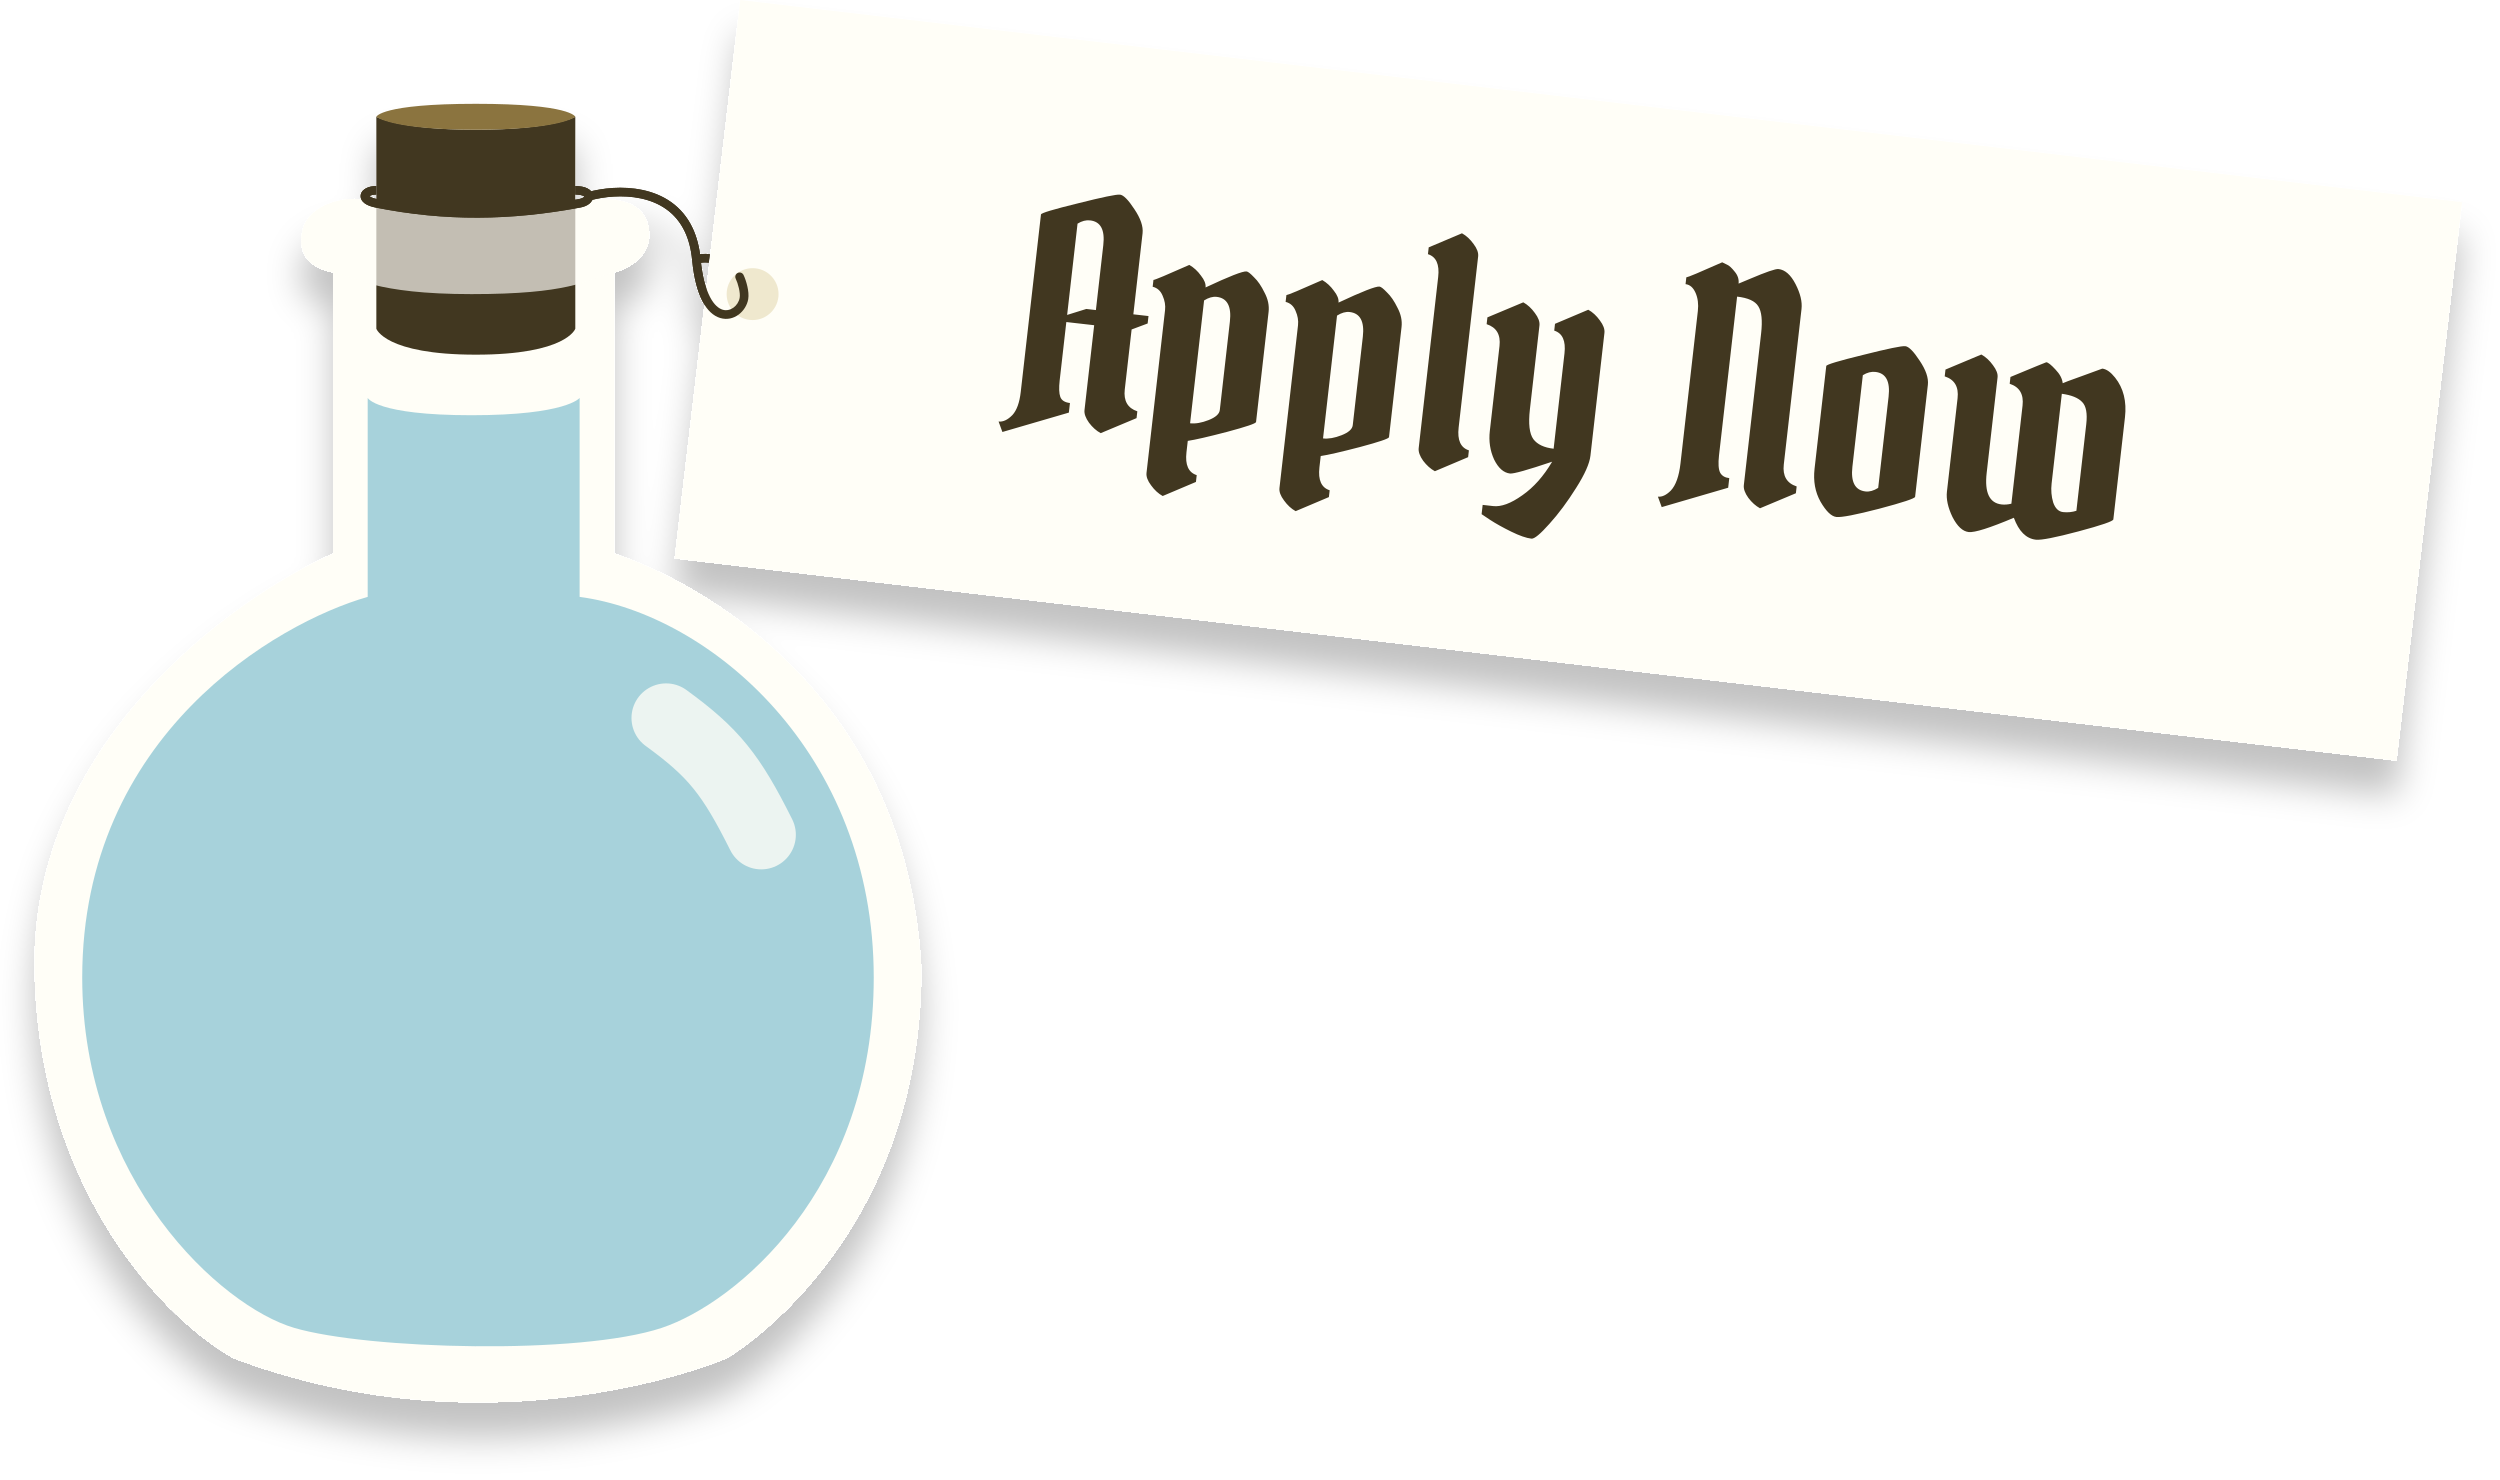
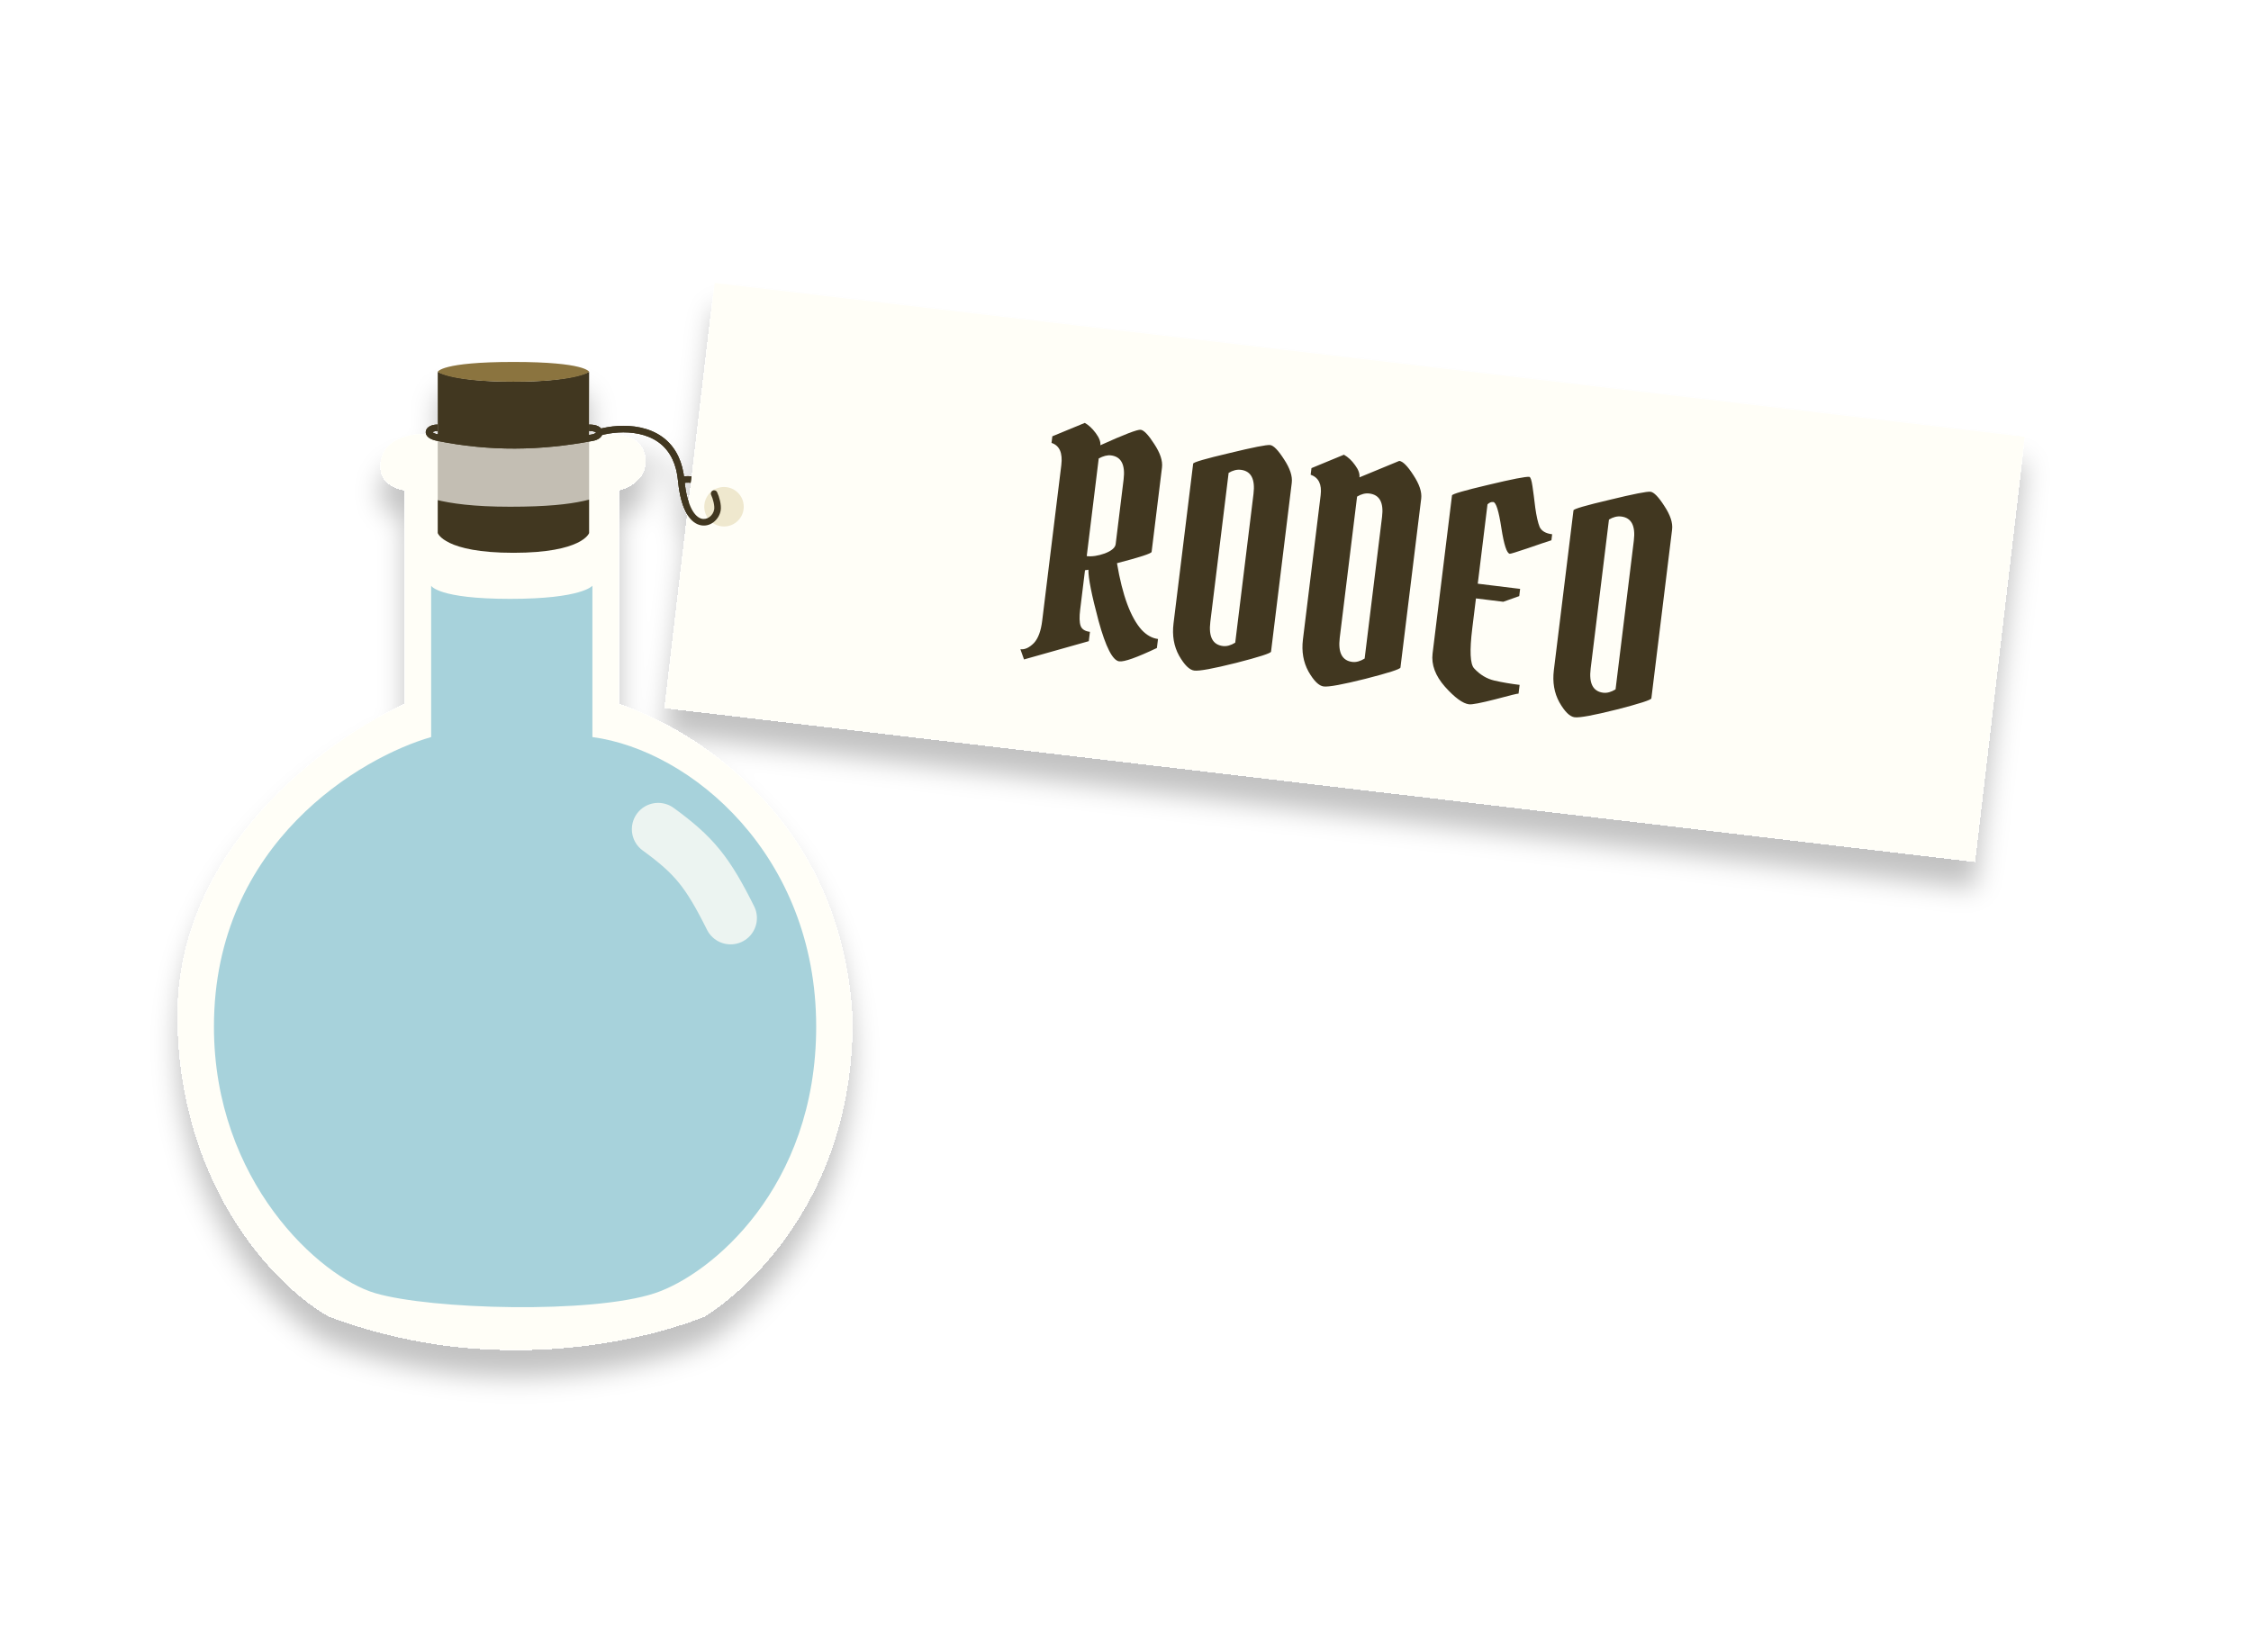
- <svg xmlns="http://www.w3.org/2000/svg" width="289" height="171" viewBox="0 0 289 171" fill="none">
-   <g filter="url(#filter0_d_5142_3359)">
-     <path d="M38.505 64V25C38.505 25 41.505 28.5 55.005 28.5C68.505 28.5 71.005 25 71.005 25V64C71.005 64 104.505 74 106.505 112C106.505 144 84.005 157 84.005 157C84.005 157 57.505 168.5 27.005 157C19.505 152.833 4.405 138 4.005 112C3.605 86 26.838 69.167 38.505 64Z" fill="#FFFEF7" />
-     <path d="M42.505 69V46C42.505 46 43.505 48 54.505 48C65.505 48 67.005 46 67.005 46V69C82.005 71 101.005 86.957 101.005 113C101.005 137.5 85.005 150.667 76.505 153.5C67.005 156.667 42.505 156 34.005 153.5C25.567 151.018 9.505 136.5 9.505 113C9.505 84.989 32.005 72 42.505 69Z" fill="#A7D2DB" />
-     <path d="M41.005 23C38.005 23 35.505 24.5 35.005 26.5C34.205 29.7 36.217 31.042 38.505 31.5C41.005 32 43.29 34 54.505 34C65.72 34 67.505 32.5 71.005 31.5C73.113 30.898 75.405 29.3 75.005 26.5C74.505 23 70.839 23 69.005 23C65.373 23 59.795 25 54.505 25C48.63 25 43.11 23 41.005 23Z" fill="#FFFEF7" />
-     <path d="M43.505 38V13.5C43.505 13.5 46.005 15 55.005 15C64.005 15 66.505 13.5 66.505 13.5V38C66.505 38 65.505 41 55.005 41C44.505 41 43.505 38 43.505 38Z" fill="#413720" />
-     <path opacity="0.68" d="M41.005 23C38.005 23 35.505 24.5 35.005 26.5C34.205 29.7 36.217 31.042 38.505 31.5C41.005 32 43.29 34 54.505 34C65.72 34 67.505 32.5 71.005 31.5C73.113 30.898 75.405 29.3 75.005 26.5C74.505 23 70.839 23 69.005 23C65.373 23 59.795 25 54.505 25C48.63 25 43.11 23 41.005 23Z" fill="#FFFEF7" />
-     <path d="M55.005 15C64.819 15 66.505 13.5 66.505 13.5C66.505 13.5 66.005 12 55.005 12C44.005 12 43.505 13.5 43.505 13.5C43.505 13.5 45.192 15 55.005 15Z" fill="#8B743F" />
-     <path opacity="0.78" d="M77 83C82.5 87 84.5 89.5 88 96.5" stroke="#FFFEF7" stroke-width="8" stroke-linecap="round" />
-     <path d="M43.5 23.5L43.598 23.01L43.5 23.5ZM67 23.5L66.908 23.009L67 23.5ZM68.066 22.693L67.567 22.724L68.066 22.693ZM86 34.5L85.507 34.414L86 34.5ZM86.153 32.283C86.034 32.034 85.735 31.93 85.486 32.05C85.237 32.169 85.133 32.468 85.252 32.717L85.703 32.5L86.153 32.283ZM79.62 26.58L80.072 26.368L79.62 26.58ZM43.5 22V21.5C43.069 21.5 42.678 21.578 42.369 21.728C42.074 21.87 41.77 22.122 41.697 22.506C41.616 22.924 41.846 23.271 42.144 23.496C42.439 23.719 42.865 23.883 43.402 23.99L43.5 23.5L43.598 23.01C43.135 22.917 42.874 22.794 42.747 22.698C42.623 22.604 42.697 22.601 42.678 22.694C42.667 22.753 42.645 22.705 42.803 22.628C42.947 22.559 43.181 22.5 43.5 22.5V22ZM43.5 23.5L43.402 23.99C51.471 25.604 59.036 25.502 67.092 23.991L67 23.5L66.908 23.009C58.964 24.498 51.529 24.596 43.598 23.01L43.5 23.5ZM67 23.5L67.092 23.991C67.504 23.914 67.859 23.768 68.12 23.559C68.379 23.352 68.588 23.041 68.565 22.662L68.066 22.693L67.567 22.724C67.564 22.671 67.596 22.697 67.495 22.779C67.396 22.858 67.208 22.952 66.908 23.009L67 23.5ZM68.066 22.693L68.565 22.662C68.539 22.238 68.237 21.937 67.89 21.764C67.539 21.59 67.069 21.5 66.5 21.5L66.5 22L66.5 22.5C66.978 22.5 67.279 22.578 67.444 22.66C67.612 22.743 67.571 22.789 67.567 22.724L68.066 22.693ZM80.5 30L80.002 30.047C80.206 32.185 80.635 33.733 81.196 34.809C81.758 35.886 82.473 36.525 83.252 36.76C84.835 37.237 86.251 35.978 86.493 34.586L86 34.5L85.507 34.414C85.341 35.373 84.406 36.064 83.541 35.803C83.097 35.669 82.563 35.267 82.083 34.346C81.602 33.424 81.194 32.015 80.998 29.953L80.5 30ZM86 34.5L86.493 34.586C86.636 33.763 86.488 32.977 86.153 32.283L85.703 32.5L85.252 32.717C85.508 33.246 85.611 33.821 85.507 34.414L86 34.5ZM82 29.879L82.065 29.383C81.484 29.307 80.893 29.342 80.342 29.526L80.5 30L80.658 30.474C81.042 30.346 81.477 30.315 81.935 30.375L82 29.879ZM68.066 22.693L68.2 23.174C69.743 22.744 71.967 22.491 74.068 22.936C76.154 23.378 78.088 24.497 79.167 26.793L79.62 26.58L80.072 26.368C78.827 23.719 76.584 22.447 74.275 21.958C71.98 21.472 69.589 21.748 67.931 22.211L68.066 22.693ZM79.62 26.58L79.167 26.793C79.583 27.678 79.879 28.75 80.002 30.047L80.5 30L80.998 29.953C80.865 28.557 80.543 27.37 80.072 26.368L79.62 26.58Z" fill="#413720" />
-     <rect x="85.58" width="200.395" height="65" transform="rotate(6.69673 85.5798 0)" fill="#FFFEF7" />
-     <circle cx="87" cy="34" r="3" fill="#EFE8CE" />
-     <path d="M43.5 23.5L43.598 23.01L43.5 23.5ZM67 23.5L66.908 23.009L67 23.5ZM68.066 22.693L67.567 22.724L68.066 22.693ZM86 34.5L85.507 34.414L86 34.5ZM85.951 31.783C85.831 31.534 85.532 31.43 85.283 31.55C85.034 31.669 84.93 31.968 85.049 32.217L85.5 32L85.951 31.783ZM79.649 26.644L79.195 26.853L79.649 26.644ZM43.5 22V21.5C43.069 21.5 42.678 21.578 42.369 21.728C42.074 21.87 41.77 22.122 41.697 22.506C41.616 22.924 41.846 23.271 42.144 23.496C42.439 23.719 42.865 23.883 43.402 23.99L43.5 23.5L43.598 23.01C43.135 22.917 42.874 22.794 42.747 22.698C42.623 22.604 42.697 22.601 42.678 22.694C42.667 22.753 42.645 22.705 42.803 22.628C42.947 22.559 43.181 22.5 43.5 22.5V22ZM43.5 23.5L43.402 23.99C51.471 25.604 59.036 25.502 67.092 23.991L67 23.5L66.908 23.009C58.964 24.498 51.529 24.596 43.598 23.01L43.5 23.5ZM67 23.5L67.092 23.991C67.504 23.914 67.859 23.768 68.12 23.559C68.379 23.352 68.588 23.041 68.565 22.662L68.066 22.693L67.567 22.724C67.564 22.671 67.596 22.697 67.495 22.779C67.396 22.858 67.208 22.952 66.908 23.009L67 23.5ZM68.066 22.693L68.565 22.662C68.539 22.238 68.237 21.937 67.89 21.764C67.539 21.59 67.069 21.5 66.5 21.5L66.5 22L66.5 22.5C66.978 22.5 67.279 22.578 67.444 22.66C67.612 22.743 67.571 22.789 67.567 22.724L68.066 22.693ZM80.5 30L80.002 30.047C80.206 32.185 80.635 33.733 81.196 34.809C81.758 35.886 82.473 36.525 83.252 36.76C84.835 37.237 86.251 35.978 86.493 34.586L86 34.5L85.507 34.414C85.341 35.373 84.406 36.064 83.541 35.803C83.097 35.669 82.563 35.267 82.083 34.346C81.602 33.424 81.194 32.015 80.998 29.953L80.5 30ZM86 34.5L86.493 34.586C86.571 34.134 86.503 33.585 86.394 33.104C86.284 32.613 86.117 32.128 85.951 31.783L85.5 32L85.049 32.217C85.178 32.484 85.322 32.895 85.419 33.324C85.518 33.763 85.552 34.158 85.507 34.414L86 34.5ZM82 29.879L82.065 29.383C81.484 29.307 80.893 29.342 80.342 29.526L80.5 30L80.658 30.474C81.042 30.346 81.477 30.315 81.935 30.375L82 29.879ZM68.066 22.693L68.2 23.174C69.75 22.742 71.986 22.489 74.094 22.942C76.188 23.392 78.126 24.526 79.195 26.853L79.649 26.644L80.103 26.435C78.871 23.752 76.623 22.462 74.304 21.964C72.001 21.47 69.596 21.746 67.931 22.211L68.066 22.693ZM79.649 26.644L79.195 26.853C79.596 27.726 79.882 28.779 80.002 30.047L80.5 30L80.998 29.953C80.868 28.588 80.558 27.423 80.103 26.435L79.649 26.644Z" fill="#413720" />
-     <path d="M117.996 45.324L120.336 24.793C120.355 24.626 121.78 24.197 124.613 23.505C127.448 22.789 129.069 22.454 129.474 22.5C129.879 22.547 130.432 23.105 131.131 24.175C131.854 25.248 132.171 26.177 132.081 26.964L131.014 36.336L132.766 36.535L132.668 37.394L130.814 38.088L130.023 45.028C129.874 46.339 130.358 47.179 131.475 47.548L131.386 48.335L127.238 50.073C126.738 49.798 126.289 49.397 125.89 48.868C125.494 48.316 125.32 47.825 125.369 47.396L126.486 37.595L123.267 37.228L122.501 43.953C122.4 44.835 122.423 45.478 122.571 45.881C122.718 46.285 123.09 46.52 123.686 46.588L123.56 47.697L115.877 49.938L115.435 48.728C115.959 48.788 116.495 48.535 117.043 47.969C117.54 47.422 117.858 46.54 117.996 45.324ZM126.019 25.477C125.542 25.422 125.057 25.548 124.563 25.854L123.361 36.406L125.577 35.716L126.686 35.843L127.541 28.331C127.743 26.567 127.235 25.615 126.019 25.477ZM140.652 34.318C140.199 34.266 139.712 34.404 139.192 34.731L137.574 48.931C138.194 49.002 138.908 48.878 139.718 48.56C140.527 48.241 140.957 47.855 141.009 47.402L142.175 37.173C142.376 35.408 141.868 34.456 140.652 34.318ZM132.537 54.662L134.68 35.848C134.743 35.299 134.649 34.745 134.399 34.185C134.172 33.628 133.789 33.282 133.249 33.148L133.338 32.361C133.508 32.357 134.89 31.777 137.486 30.624C138.007 30.925 138.455 31.338 138.83 31.864C139.231 32.368 139.409 32.824 139.363 33.229C142.094 31.946 143.674 31.329 144.103 31.378C144.27 31.397 144.558 31.623 144.968 32.056C145.404 32.468 145.808 33.057 146.179 33.824C146.577 34.57 146.734 35.313 146.65 36.052L145.199 48.786C145.18 48.953 144.062 49.332 141.845 49.925C139.654 50.497 138.141 50.844 137.306 50.966L137.155 52.289C136.989 53.744 137.384 54.623 138.34 54.925L138.251 55.712L134.406 57.339C133.906 57.064 133.458 56.651 133.061 56.099C132.663 55.57 132.488 55.091 132.537 54.662ZM156.021 36.069C155.568 36.017 155.081 36.155 154.561 36.482L152.943 50.682C153.563 50.753 154.278 50.629 155.087 50.311C155.896 49.992 156.327 49.607 156.378 49.154L157.544 38.924C157.745 37.159 157.237 36.208 156.021 36.069ZM147.906 56.413L150.05 37.599C150.112 37.05 150.018 36.496 149.768 35.936C149.542 35.379 149.158 35.033 148.618 34.899L148.708 34.112C148.877 34.108 150.26 33.528 152.855 32.375C153.376 32.676 153.824 33.089 154.199 33.615C154.601 34.12 154.778 34.575 154.732 34.98C157.463 33.697 159.043 33.08 159.472 33.129C159.639 33.148 159.927 33.374 160.337 33.807C160.773 34.219 161.177 34.809 161.549 35.575C161.947 36.321 162.104 37.064 162.019 37.803L160.569 50.537C160.55 50.704 159.431 51.084 157.214 51.676C155.023 52.248 153.51 52.595 152.675 52.717L152.524 54.041C152.359 55.495 152.754 56.374 153.71 56.676L153.62 57.463L149.775 59.09C149.275 58.816 148.827 58.402 148.431 57.85C148.032 57.321 147.857 56.842 147.906 56.413ZM170.873 29.645L168.619 49.425C168.453 50.88 168.848 51.758 169.804 52.06L169.715 52.847L165.87 54.474C165.37 54.2 164.92 53.798 164.521 53.27C164.125 52.717 163.952 52.227 164.001 51.797L166.254 32.017C166.42 30.563 166.025 29.684 165.069 29.382L165.159 28.595L169.004 26.968C169.504 27.242 169.952 27.656 170.348 28.208C170.747 28.737 170.922 29.216 170.873 29.645ZM185.472 38.483L183.854 52.683C183.751 53.589 183.199 54.83 182.198 56.407C181.194 58.008 180.168 59.388 179.117 60.549C178.065 61.733 177.371 62.306 177.037 62.269C176.441 62.201 175.663 61.931 174.702 61.459C173.741 60.987 172.924 60.532 172.249 60.092L171.273 59.438L171.395 58.365L172.611 58.503C173.541 58.609 174.663 58.194 175.978 57.256C177.29 56.343 178.44 55.049 179.428 53.374C176.589 54.331 174.967 54.786 174.562 54.74C173.823 54.656 173.208 54.115 172.718 53.117C172.254 52.098 172.089 51.004 172.222 49.835L173.343 39.999C173.492 38.688 172.996 37.846 171.855 37.474L171.944 36.688L176.092 34.95C176.592 35.224 177.04 35.638 177.436 36.19C177.835 36.718 178.01 37.197 177.961 37.627L176.856 47.32C176.666 48.989 176.801 50.14 177.26 50.772C177.722 51.38 178.502 51.747 179.599 51.872L180.854 40.855C181.02 39.4 180.625 38.522 179.669 38.22L179.758 37.433L183.603 35.806C184.103 36.08 184.552 36.493 184.948 37.046C185.346 37.574 185.521 38.053 185.472 38.483ZM194.263 53.579L196.272 35.945C196.362 35.158 196.273 34.459 196.004 33.849C195.735 33.239 195.351 32.905 194.85 32.848L194.939 32.061C195.109 32.056 196.492 31.477 199.087 30.323C199.248 30.39 199.443 30.485 199.67 30.607C199.901 30.706 200.185 30.968 200.523 31.393C200.885 31.82 201.037 32.285 200.98 32.785C201.131 32.73 201.563 32.55 202.274 32.244C204.153 31.444 205.259 31.063 205.593 31.101C206.356 31.188 207.014 31.77 207.568 32.847C208.121 33.925 208.35 34.881 208.255 35.716L206.205 53.707C206.056 55.019 206.552 55.86 207.693 56.232L207.604 57.019L203.456 58.757C202.956 58.482 202.507 58.081 202.108 57.552C201.712 57 201.538 56.509 201.587 56.08L203.584 38.553C203.755 37.051 203.646 36 203.255 35.4C202.888 34.802 202.073 34.432 200.809 34.288L198.718 52.637C198.61 53.591 198.654 54.26 198.852 54.645C199.052 55.006 199.403 55.215 199.904 55.272L199.777 56.381L192.094 58.622L191.653 57.412C192.129 57.466 192.627 57.233 193.145 56.712C193.722 56.102 194.095 55.057 194.263 53.579ZM209.763 54.185L211.116 42.31C211.135 42.143 212.561 41.714 215.393 41.022C218.228 40.306 219.849 39.972 220.254 40.018C220.66 40.064 221.212 40.622 221.911 41.692C222.634 42.765 222.951 43.695 222.862 44.482L221.386 57.43C221.365 57.621 219.984 58.079 217.244 58.806C214.531 59.511 212.876 59.83 212.28 59.762C211.708 59.697 211.098 59.108 210.452 57.996C209.83 56.886 209.6 55.616 209.763 54.185ZM215.659 56.814C216.112 56.865 216.599 56.727 217.119 56.4L218.322 45.849C218.523 44.084 218.015 43.132 216.799 42.994C216.322 42.939 215.837 43.065 215.343 43.371L214.137 53.959C213.936 55.723 214.443 56.675 215.659 56.814ZM233.807 46.888C233.957 45.577 233.461 44.735 232.32 44.364L232.409 43.577C235.148 42.439 236.529 41.872 236.553 41.875C236.767 41.899 237.122 42.181 237.616 42.721C238.113 43.236 238.391 43.763 238.45 44.301C238.503 44.259 239.273 43.972 240.758 43.441C242.247 42.886 243.003 42.61 243.027 42.612C243.504 42.667 243.996 43.013 244.503 43.65C245.475 44.872 245.856 46.401 245.647 48.237L244.302 60.041C244.278 60.255 242.933 60.718 240.267 61.429C237.601 62.14 235.959 62.46 235.339 62.389C234.218 62.261 233.372 61.416 232.801 59.854C230.01 61.033 228.268 61.584 227.577 61.505C226.885 61.426 226.263 60.848 225.709 59.77C225.182 58.672 224.967 57.693 225.065 56.834L226.296 46.032C226.445 44.721 225.95 43.879 224.808 43.508L224.898 42.721L229.045 40.983C229.545 41.258 229.994 41.671 230.39 42.223C230.788 42.752 230.965 43.219 230.918 43.624L229.659 54.677C229.401 56.942 229.975 58.155 231.382 58.315C231.74 58.356 232.118 58.326 232.516 58.227L233.807 46.888ZM237.166 55.894C237.079 56.657 237.14 57.389 237.35 58.089C237.587 58.768 237.967 59.138 238.492 59.198C239.017 59.257 239.53 59.207 240.031 59.047L241.172 49.032C241.313 47.792 241.157 46.941 240.702 46.478C240.25 45.992 239.465 45.673 238.347 45.521L237.166 55.894Z" fill="#413720" />
+ <svg xmlns="http://www.w3.org/2000/svg" width="342" height="251" viewBox="0 0 342 251" fill="none">
+   <g filter="url(#filter0_d_6334_149)">
+     <path d="M61.505 107V68C61.505 68 64.505 71.5 78.005 71.5C91.505 71.5 94.005 68 94.005 68V107C94.005 107 127.505 117 129.505 155C129.505 187 107.005 200 107.005 200C107.005 200 80.505 211.5 50.005 200C42.505 195.833 27.405 181 27.005 155C26.605 129 49.838 112.167 61.505 107Z" fill="#FFFEF7" />
+     <path d="M65.505 112V89C65.505 89 66.505 91 77.505 91C88.505 91 90.005 89 90.005 89V112C105.005 114 124.005 129.957 124.005 156C124.005 180.5 108.005 193.667 99.505 196.5C90.005 199.667 65.505 199 57.005 196.5C48.567 194.018 32.505 179.5 32.505 156C32.505 127.989 55.005 115 65.505 112Z" fill="#A7D2DB" />
+     <path d="M64.005 66C61.005 66 58.505 67.5 58.005 69.5C57.205 72.7 59.217 74.042 61.505 74.5C64.005 75 66.29 77 77.505 77C88.72 77 90.505 75.5 94.005 74.5C96.113 73.898 98.405 72.3 98.005 69.5C97.505 66 93.839 66 92.005 66C88.373 66 82.795 68 77.505 68C71.63 68 66.11 66 64.005 66Z" fill="#FFFEF7" />
+     <path d="M66.505 81V56.5C66.505 56.5 69.005 58 78.005 58C87.005 58 89.505 56.5 89.505 56.5V81C89.505 81 88.505 84 78.005 84C67.505 84 66.505 81 66.505 81Z" fill="#413720" />
+     <path opacity="0.68" d="M64.005 66C61.005 66 58.505 67.5 58.005 69.5C57.205 72.7 59.217 74.042 61.505 74.5C64.005 75 66.29 77 77.505 77C88.72 77 90.505 75.5 94.005 74.5C96.113 73.898 98.405 72.3 98.005 69.5C97.505 66 93.839 66 92.005 66C88.373 66 82.795 68 77.505 68C71.63 68 66.11 66 64.005 66Z" fill="#FFFEF7" />
+     <path d="M78.005 58C87.819 58 89.505 56.5 89.505 56.5C89.505 56.5 89.005 55 78.005 55C67.005 55 66.505 56.5 66.505 56.5C66.505 56.5 68.192 58 78.005 58Z" fill="#8B743F" />
+     <path opacity="0.78" d="M100 126C105.5 130 107.5 132.5 111 139.5" stroke-width="8" stroke-linecap="round" stroke="#FFFEF7" />
+     <path d="M66.5 66.5L66.598 66.01L66.5 66.5ZM90 66.5L90.092 66.991L90 66.5ZM103.5 73L103.002 73.047V73.047L103.5 73ZM109 77.5L108.507 77.414V77.414L109 77.5ZM109.153 75.283C109.034 75.034 108.735 74.93 108.486 75.05C108.237 75.169 108.133 75.468 108.253 75.717L108.703 75.5L109.153 75.283ZM102.62 69.58L102.167 69.793V69.793L102.62 69.58ZM66.5 65V64.5C66.069 64.5 65.678 64.578 65.369 64.728C65.074 64.87 64.77 65.122 64.697 65.506C64.616 65.924 64.846 66.271 65.144 66.496C65.439 66.719 65.865 66.883 66.402 66.99L66.5 66.5L66.598 66.01C66.135 65.917 65.874 65.794 65.747 65.698C65.623 65.604 65.697 65.601 65.678 65.694C65.667 65.753 65.645 65.705 65.803 65.628C65.947 65.559 66.181 65.5 66.5 65.5V65ZM66.5 66.5L66.402 66.99C74.471 68.604 82.036 68.502 90.092 66.991L90 66.5L89.908 66.009C81.964 67.498 74.529 67.596 66.598 66.01L66.5 66.5ZM90 66.5L90.092 66.991C90.504 66.914 90.859 66.768 91.12 66.559C91.379 66.352 91.588 66.041 91.565 65.662L91.066 65.693L90.567 65.724C90.564 65.671 90.596 65.697 90.495 65.779C90.396 65.858 90.208 65.952 89.908 66.009L90 66.5ZM91.066 65.693L91.565 65.662C91.539 65.238 91.237 64.937 90.89 64.764C90.539 64.59 90.069 64.5 89.5 64.5L89.5 65L89.5 65.5C89.978 65.5 90.279 65.578 90.444 65.659C90.612 65.743 90.571 65.789 90.567 65.724L91.066 65.693ZM103.5 73L103.002 73.047C103.206 75.185 103.635 76.733 104.196 77.809C104.758 78.886 105.473 79.525 106.252 79.76C107.835 80.237 109.251 78.978 109.493 77.586L109 77.5L108.507 77.414C108.341 78.374 107.406 79.064 106.541 78.803C106.097 78.669 105.563 78.267 105.083 77.346C104.602 76.424 104.194 75.015 103.998 72.953L103.5 73ZM109 77.5L109.493 77.586C109.636 76.763 109.488 75.977 109.153 75.283L108.703 75.5L108.253 75.717C108.508 76.246 108.611 76.821 108.507 77.414L109 77.5ZM105 72.879L105.065 72.383C104.484 72.307 103.893 72.342 103.342 72.526L103.5 73L103.658 73.474C104.042 73.346 104.477 73.315 104.935 73.375L105 72.879ZM91.066 65.693L91.2 66.174C92.743 65.743 94.967 65.491 97.068 65.936C99.154 66.378 101.088 67.497 102.167 69.793L102.62 69.58L103.072 69.368C101.827 66.719 99.584 65.447 97.275 64.958C94.98 64.472 92.589 64.748 90.931 65.211L91.066 65.693ZM102.62 69.58L102.167 69.793C102.583 70.678 102.879 71.75 103.002 73.047L103.5 73L103.998 72.953C103.865 71.557 103.543 70.37 103.072 69.368L102.62 69.58Z" fill="#413720" />
+     <rect x="108.58" y="43" width="200.395" height="65" transform="rotate(6.69673 108.58 43)" fill="#FFFEF7" />
+     <circle cx="110" cy="77" r="3" fill="#EFE8CE" />
+     <path d="M66.5 66.5L66.598 66.01L66.5 66.5ZM90 66.5L90.092 66.991L90 66.5ZM103.5 73L103.002 73.047V73.047L103.5 73ZM109 77.5L108.507 77.414V77.414L109 77.5ZM108.95 74.783C108.831 74.534 108.532 74.43 108.283 74.55C108.034 74.669 107.93 74.968 108.05 75.217L108.5 75L108.95 74.783ZM102.649 69.644L103.103 69.435V69.435L102.649 69.644ZM66.5 65V64.5C66.069 64.5 65.678 64.578 65.369 64.728C65.074 64.87 64.77 65.122 64.697 65.506C64.616 65.924 64.846 66.271 65.144 66.496C65.439 66.719 65.865 66.883 66.402 66.99L66.5 66.5L66.598 66.01C66.135 65.917 65.874 65.794 65.747 65.698C65.623 65.604 65.697 65.601 65.678 65.694C65.667 65.753 65.645 65.705 65.803 65.628C65.947 65.559 66.181 65.5 66.5 65.5V65ZM66.5 66.5L66.402 66.99C74.471 68.604 82.036 68.502 90.092 66.991L90 66.5L89.908 66.009C81.964 67.498 74.529 67.596 66.598 66.01L66.5 66.5ZM90 66.5L90.092 66.991C90.504 66.914 90.859 66.768 91.12 66.559C91.379 66.352 91.588 66.041 91.565 65.662L91.066 65.693L90.567 65.724C90.564 65.671 90.596 65.697 90.495 65.779C90.396 65.858 90.208 65.952 89.908 66.009L90 66.5ZM91.066 65.693L91.565 65.662C91.539 65.238 91.237 64.937 90.89 64.764C90.539 64.59 90.069 64.5 89.5 64.5L89.5 65L89.5 65.5C89.978 65.5 90.279 65.578 90.444 65.659C90.612 65.743 90.571 65.789 90.567 65.724L91.066 65.693ZM103.5 73L103.002 73.047C103.206 75.185 103.635 76.733 104.196 77.809C104.758 78.886 105.473 79.525 106.252 79.76C107.835 80.237 109.251 78.978 109.493 77.586L109 77.5L108.507 77.414C108.341 78.374 107.406 79.064 106.541 78.803C106.097 78.669 105.563 78.267 105.083 77.346C104.602 76.424 104.194 75.015 103.998 72.953L103.5 73ZM109 77.5L109.493 77.586C109.571 77.134 109.503 76.585 109.394 76.104C109.284 75.613 109.117 75.128 108.95 74.783L108.5 75L108.05 75.217C108.178 75.484 108.322 75.895 108.419 76.324C108.518 76.763 108.552 77.158 108.507 77.414L109 77.5ZM105 72.879L105.065 72.383C104.484 72.307 103.893 72.342 103.342 72.526L103.5 73L103.658 73.474C104.042 73.346 104.477 73.315 104.935 73.375L105 72.879ZM91.066 65.693L91.2 66.174C92.75 65.742 94.986 65.489 97.094 65.942C99.188 66.392 101.125 67.526 102.195 69.853L102.649 69.644L103.103 69.435C101.871 66.752 99.623 65.462 97.304 64.964C95.001 64.469 92.596 64.746 90.931 65.211L91.066 65.693ZM102.649 69.644L102.195 69.853C102.596 70.726 102.881 71.779 103.002 73.047L103.5 73L103.998 72.953C103.868 71.588 103.558 70.423 103.103 69.435L102.649 69.644Z" fill="#413720" />
+     <path d="M168.797 69.199C168.249 69.132 167.628 69.287 166.932 69.666L165.11 84.504C165.902 84.601 166.814 84.466 167.848 84.099C168.886 83.701 169.438 83.228 169.506 82.68L170.711 72.864C170.987 70.612 170.349 69.39 168.797 69.199ZM158.342 94.333L161.246 70.682C161.474 68.826 160.979 67.699 159.761 67.302L159.884 66.297L164.815 64.261C165.394 64.579 165.949 65.096 166.479 65.81C167.009 66.523 167.243 67.139 167.179 67.657C170.778 66.028 172.82 65.244 173.307 65.304C173.794 65.364 174.479 66.081 175.36 67.456C176.273 68.835 176.667 70.027 176.544 71.031L174.968 83.861C174.938 84.104 173.184 84.677 169.706 85.578C170.527 90.468 171.78 93.851 173.465 95.726C174.231 96.531 175.056 96.987 175.939 97.096L175.77 98.465C172.719 99.914 170.813 100.591 170.052 100.498C169.048 100.374 168.001 98.33 166.912 94.365C165.854 90.404 165.338 87.807 165.366 86.575L164.847 86.65L164.113 92.631C163.974 93.757 163.997 94.579 164.181 95.096C164.364 95.613 164.837 95.918 165.598 96.011L165.424 97.427L155.582 100.204L155.031 98.653C155.701 98.736 156.388 98.418 157.094 97.702C157.736 97.008 158.152 95.885 158.342 94.333ZM178.296 94.743L181.279 70.454C181.305 70.241 183.131 69.708 186.758 68.856C190.389 67.973 192.463 67.563 192.981 67.627C193.498 67.69 194.198 68.41 195.079 69.785C195.991 71.163 196.386 72.355 196.262 73.359L193.112 99.019C193.082 99.262 191.312 99.833 187.804 100.731C184.329 101.602 182.211 101.991 181.45 101.897C180.72 101.807 179.948 101.048 179.134 99.62C178.351 98.195 178.072 96.57 178.296 94.743ZM185.801 98.168C186.379 98.239 187.003 98.068 187.671 97.656L190.446 75.055C190.723 72.803 190.085 71.582 188.533 71.391C187.924 71.316 187.302 71.472 186.668 71.857L183.887 94.503C183.611 96.755 184.249 97.977 185.801 98.168ZM215.925 75.774L212.775 101.433C212.745 101.677 210.975 102.247 207.466 103.145C203.992 104.016 201.874 104.405 201.113 104.311C200.382 104.222 199.611 103.463 198.797 102.034C198.014 100.61 197.735 98.984 197.959 97.158L200.65 75.242C200.852 73.599 200.346 72.563 199.131 72.136L199.255 71.132L204.186 69.095C204.822 69.451 205.39 69.985 205.889 70.695C206.393 71.375 206.611 71.989 206.544 72.536L212.598 70.035C213.146 70.103 213.86 70.824 214.742 72.199C215.654 73.578 216.049 74.769 215.925 75.774ZM205.464 100.582C206.042 100.653 206.666 100.482 207.334 100.07L209.98 78.52C210.246 76.359 209.602 75.183 208.05 74.992C207.441 74.918 206.819 75.073 206.185 75.459L203.55 96.917C203.274 99.17 203.912 100.391 205.464 100.582ZM226.877 76.284C226.573 76.247 226.28 76.365 225.999 76.64L224.519 88.694L230.957 89.484L230.822 90.58L228.399 91.441L224.245 90.931L223.684 95.496C223.269 98.875 223.361 100.895 223.96 101.555C224.86 102.531 225.895 103.152 227.068 103.42C228.24 103.687 229.511 103.905 230.88 104.073L230.718 105.397C230.566 105.379 229.387 105.667 227.182 106.261C224.981 106.825 223.652 107.079 223.196 107.023C222.252 106.907 221.033 106.016 219.538 104.349C218.074 102.686 217.446 101.003 217.656 99.298L220.605 75.282C220.631 75.069 222.457 74.537 226.084 73.684C229.745 72.805 231.834 72.397 232.352 72.461C232.535 72.484 232.693 72.951 232.829 73.864C232.964 74.776 233.107 75.875 233.258 77.16C233.44 78.45 233.66 79.419 233.92 80.069C234.215 80.692 234.849 81.064 235.823 81.183L235.711 82.096C235.004 82.318 233.795 82.726 232.085 83.319C230.408 83.886 229.509 84.162 229.388 84.147C228.931 84.091 228.504 82.787 228.107 80.236C227.713 77.654 227.303 76.337 226.877 76.284ZM236.081 101.839L239.064 77.549C239.09 77.336 240.916 76.803 244.543 75.951C248.174 75.068 250.248 74.658 250.765 74.722C251.283 74.785 251.982 75.505 252.864 76.88C253.776 78.259 254.17 79.45 254.047 80.455L250.897 106.114C250.867 106.357 249.097 106.928 245.588 107.826C242.114 108.697 239.996 109.086 239.235 108.992C238.504 108.902 237.732 108.143 236.919 106.715C236.136 105.29 235.857 103.665 236.081 101.839ZM243.586 105.263C244.164 105.334 244.788 105.163 245.456 104.751L248.231 82.15C248.508 79.898 247.87 78.677 246.317 78.486C245.709 78.411 245.087 78.567 244.453 78.952L241.672 101.598C241.396 103.851 242.033 105.072 243.586 105.263Z" fill="#413720" />
  </g>
  <defs>
-     <filter id="filter0_d_5142_3359" x="0" y="0" width="289" height="171" filterUnits="userSpaceOnUse" color-interpolation-filters="sRGB">
+     <filter id="filter0_d_6334_149" x="-4" y="0" width="350" height="259" filterUnits="userSpaceOnUse" color-interpolation-filters="sRGB">
      <feFlood flood-opacity="0" result="BackgroundImageFix" />
      <feColorMatrix in="SourceAlpha" type="matrix" values="0 0 0 0 0 0 0 0 0 0 0 0 0 0 0 0 0 0 127 0" result="hardAlpha" />
      <feOffset dy="4" />
      <feGaussianBlur stdDeviation="2" />
      <feComposite in2="hardAlpha" operator="out" />
      <feColorMatrix type="matrix" values="0 0 0 0 0 0 0 0 0 0 0 0 0 0 0 0 0 0 0.24 0" />
-       <feBlend mode="normal" in2="BackgroundImageFix" result="effect1_dropShadow_5142_3359" />
-       <feBlend mode="normal" in="SourceGraphic" in2="effect1_dropShadow_5142_3359" result="shape" />
+       <feBlend mode="normal" in2="BackgroundImageFix" result="effect1_dropShadow_6334_149" />
+       <feBlend mode="normal" in="SourceGraphic" in2="effect1_dropShadow_6334_149" result="shape" />
    </filter>
  </defs>
</svg>
